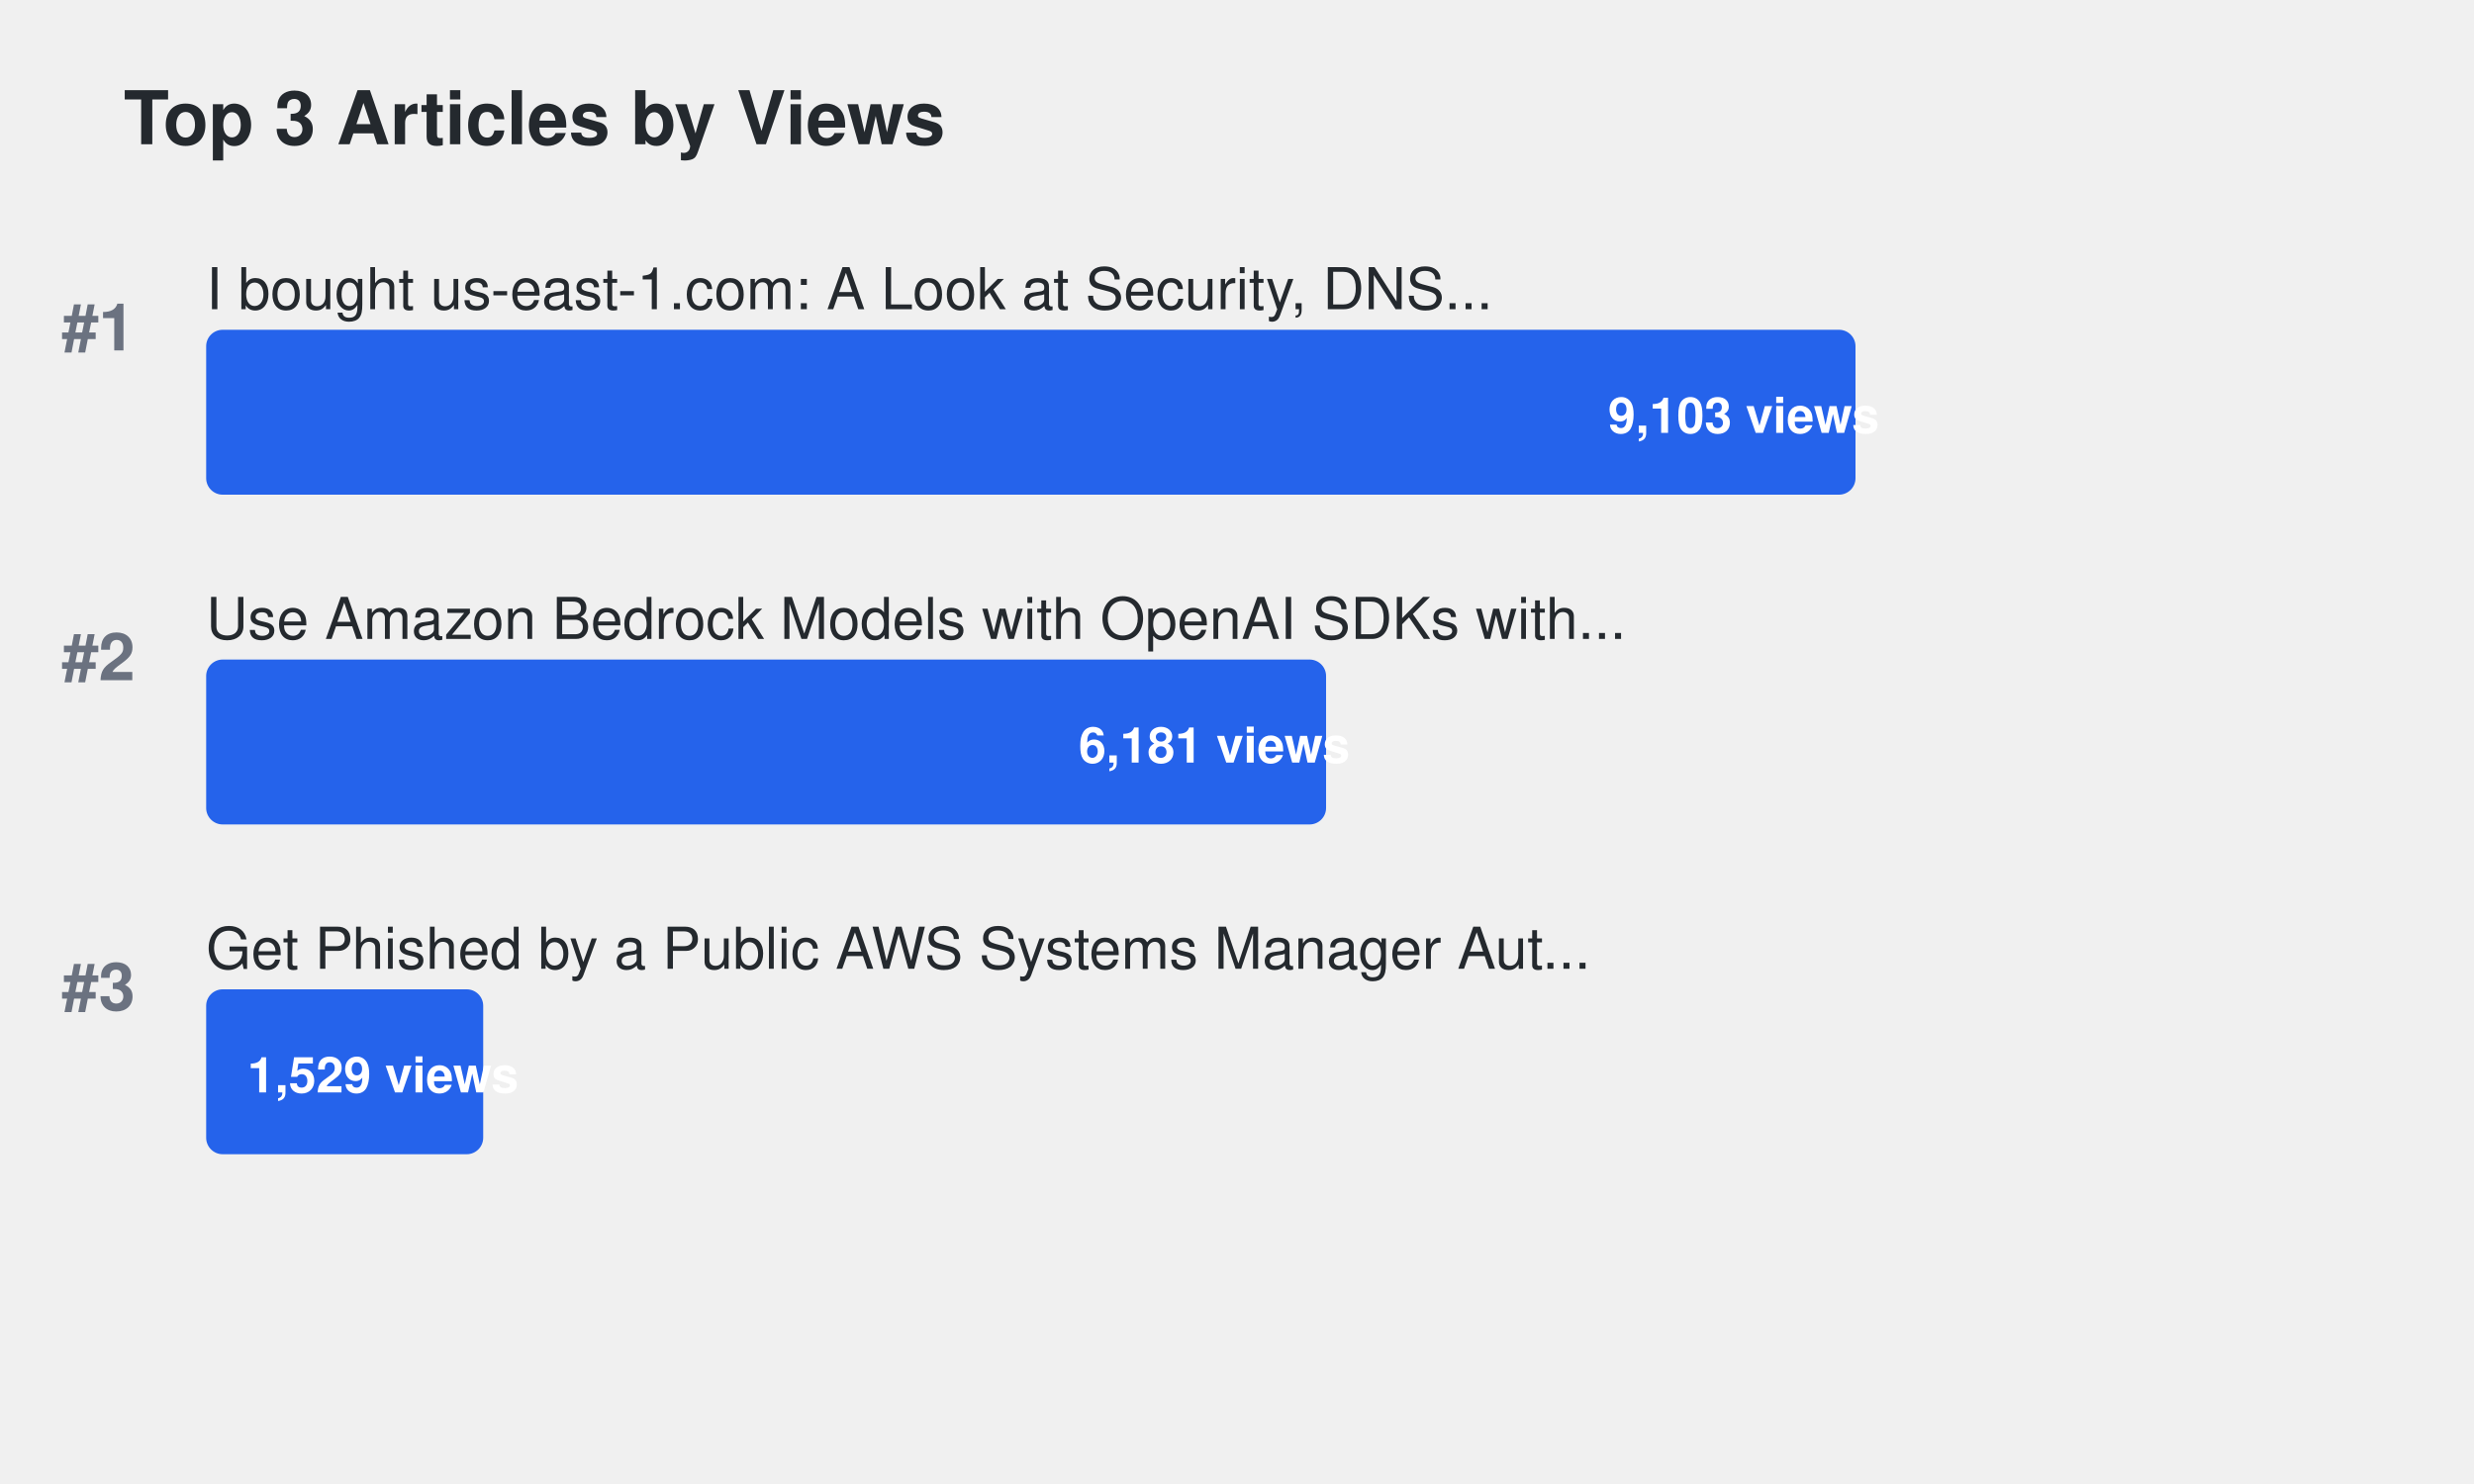
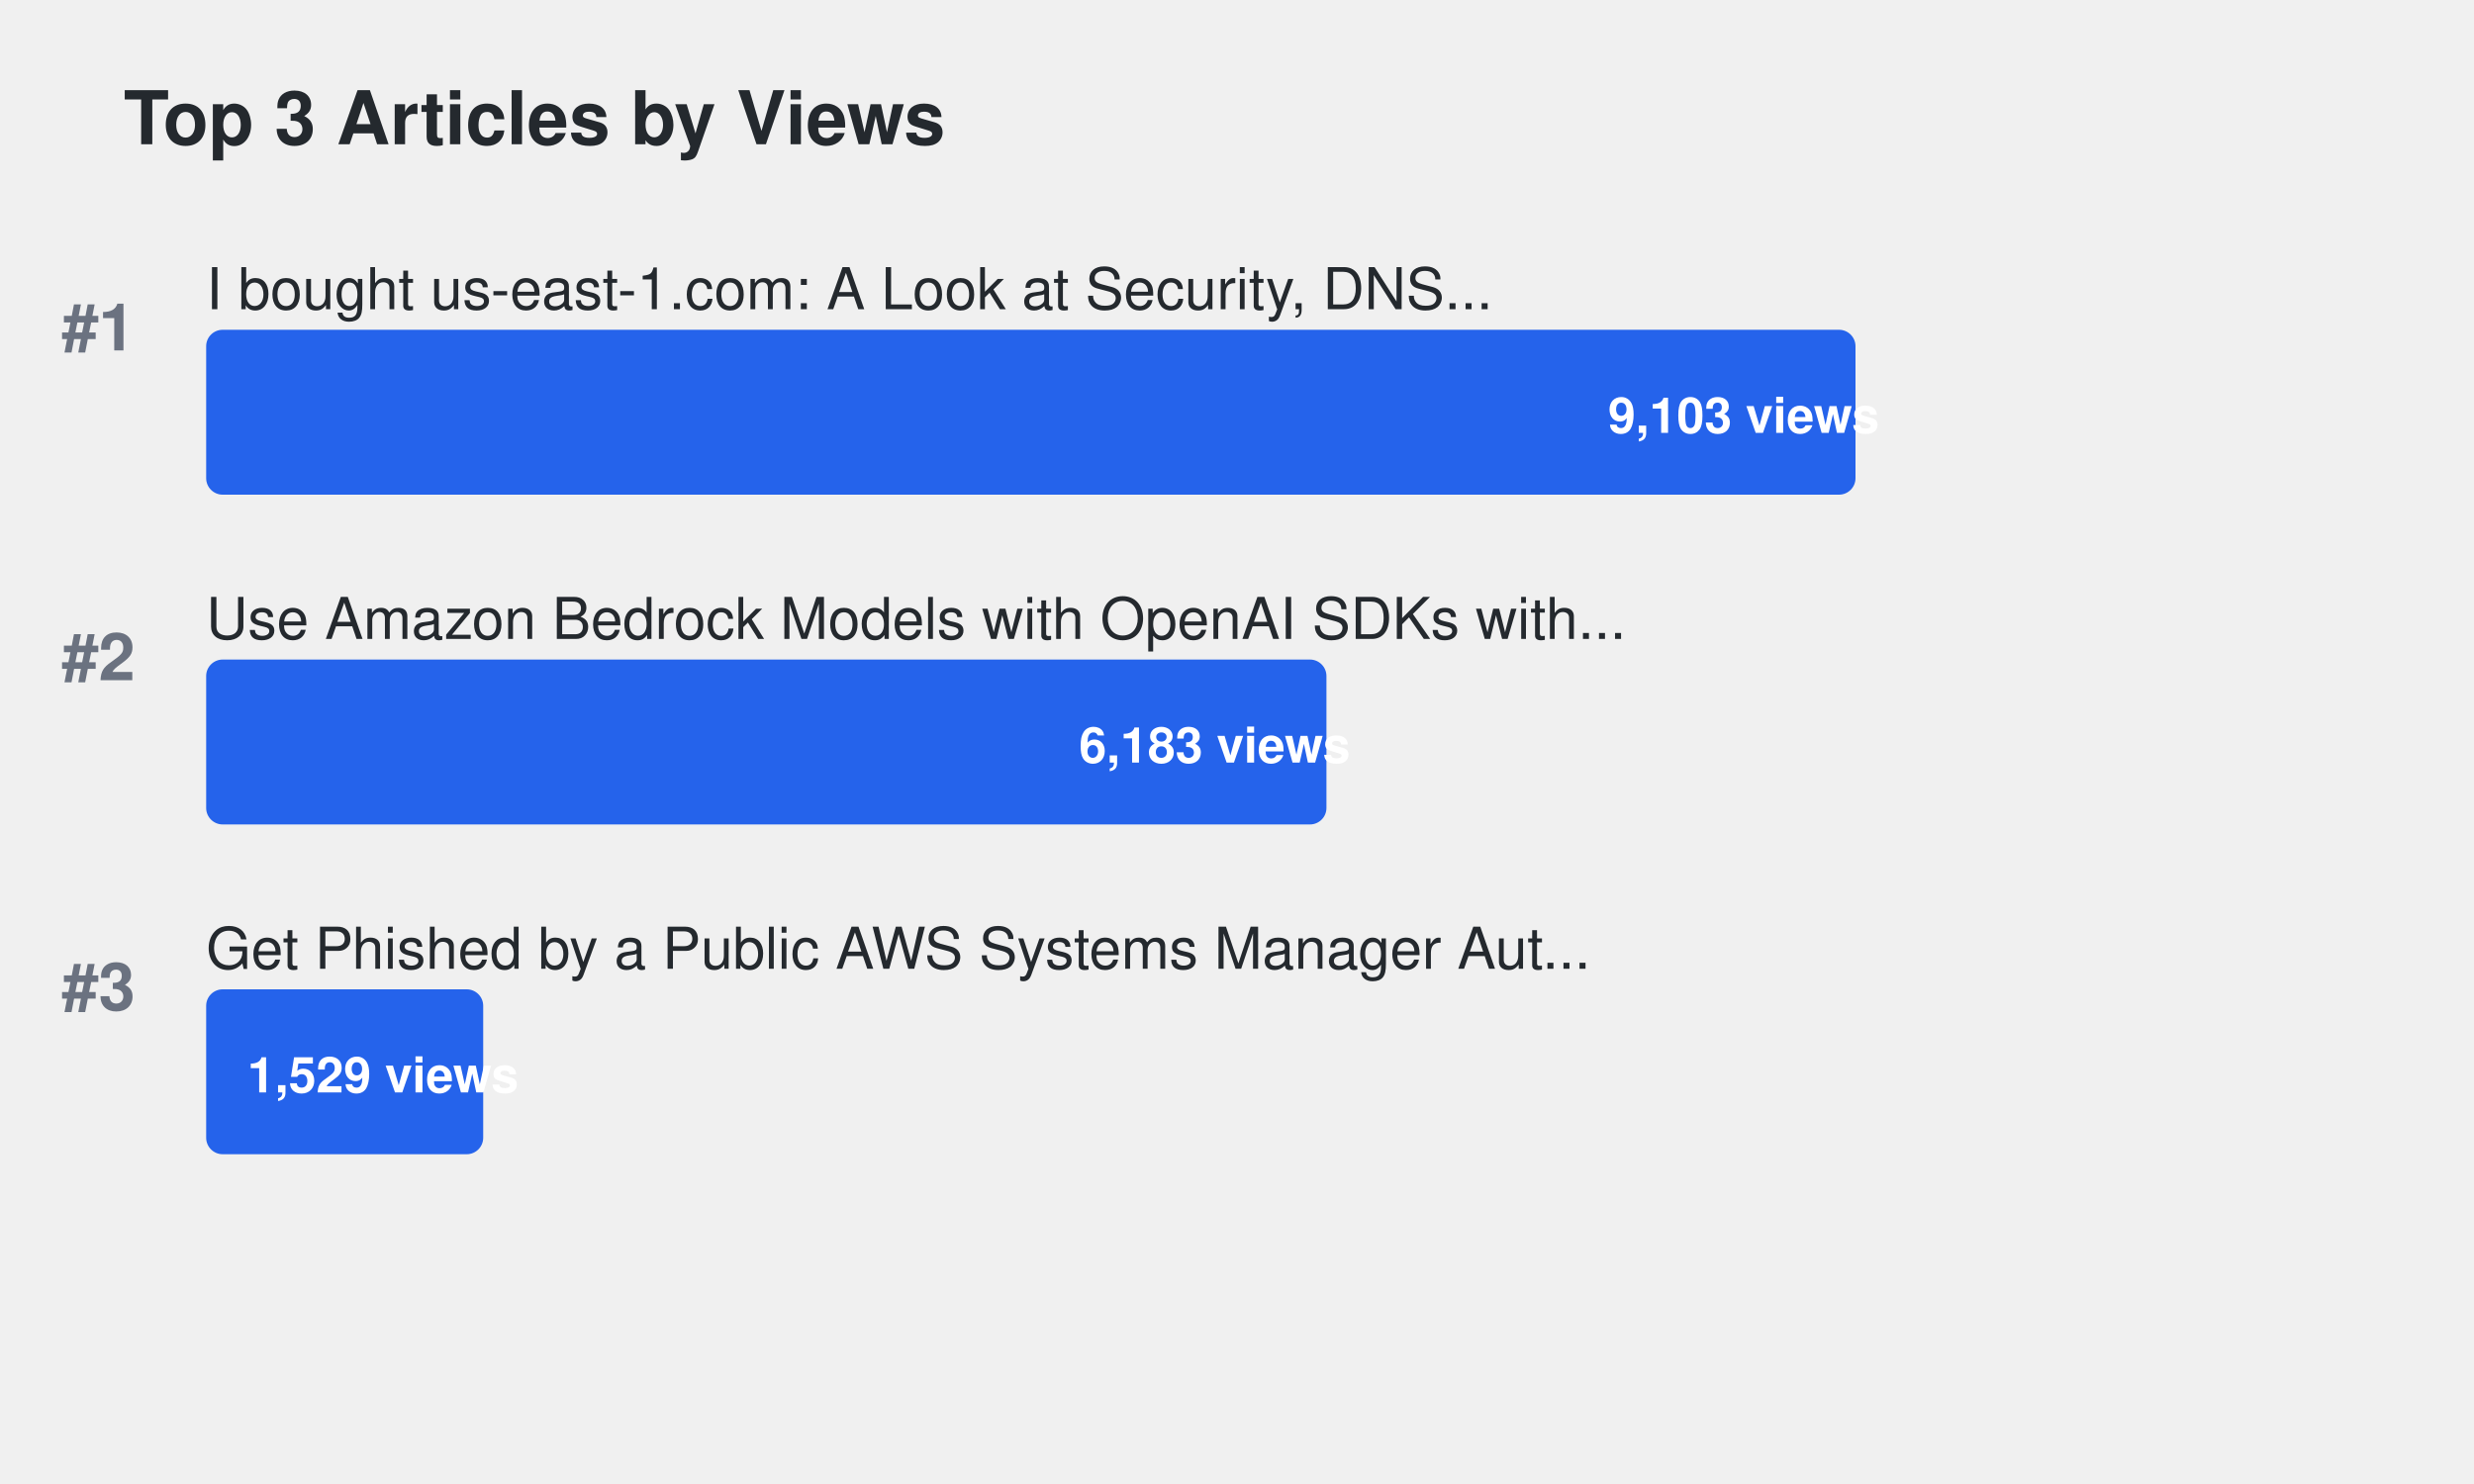
<svg xmlns="http://www.w3.org/2000/svg" width="600" height="360">
  <defs>
    <style>
.title { font-family: -apple-system, BlinkMacSystemFont, "Segoe UI", Helvetica, Arial, sans-serif; font-size: 18px; font-weight: 600; fill: #24292e; }
.article-title { font-family: -apple-system, BlinkMacSystemFont, "Segoe UI", Helvetica, Arial, sans-serif; font-size: 14px; font-weight: 500; fill: #24292e; }
.metric-value { font-family: -apple-system, BlinkMacSystemFont, "Segoe UI", Helvetica, Arial, sans-serif; font-size: 12px; font-weight: 600; fill: #ffffff; }
.rank { font-family: -apple-system, BlinkMacSystemFont, "Segoe UI", Helvetica, Arial, sans-serif; font-size: 16px; font-weight: 700; fill: #6b7280; }
.bar { rx: 4; ry: 4; }
.bar:hover { opacity: 0.8; cursor: pointer; }
a { text-decoration: none; }
a:hover .article-title { fill: #0969da; text-decoration: underline; }
a:hover .bar { opacity: 0.9; }
</style>
  </defs>
  <text x="30" y="35" class="title">Top 3 Articles by Views</text>
  <text x="15" y="85" class="rank">#1</text>
  <a href="https://dev.to/aws-builders/i-bought-us-east-1com-a-look-at-security-dns-traffic-and-protecting-aws-users-15ng" target="_blank">
    <text x="50" y="75" class="article-title">I bought us-east-1.com: A Look at Security, DNS...</text>
    <rect x="50" y="80" width="400.0" height="40" fill="#2563eb" class="bar">
</rect>
    <text x="390.0" y="105" class="metric-value" fill="#ffffff">9,103 views</text>
  </a>
  <text x="15" y="165" class="rank">#2</text>
  <a href="https://dev.to/aws-builders/use-amazon-bedrock-models-via-an-openai-api-compatible-serverless-endpoint-now-without-fixed-cost-5hf5" target="_blank">
    <text x="50" y="155" class="article-title">Use Amazon Bedrock Models with OpenAI SDKs with...</text>
-     <rect x="50" y="160" width="271.603" height="40" fill="#2563eb" class="bar">
+     <rect x="50" y="160" width="271.691" height="40" fill="#2563eb" class="bar">
</rect>
-     <text x="261.603" y="185" class="metric-value" fill="#ffffff">6,181 views</text>
+     <text x="261.691" y="185" class="metric-value" fill="#ffffff">6,183 views</text>
  </a>
  <text x="15" y="245" class="rank">#3</text>
  <a href="https://dev.to/aws-builders/get-phished-by-a-public-aws-systems-manager-automation-document-2die" target="_blank">
    <text x="50" y="235" class="article-title">Get Phished by a Public AWS Systems Manager Aut...</text>
    <rect x="50" y="240" width="67.187" height="40" fill="#2563eb" class="bar">
</rect>
    <text x="60" y="265" class="metric-value" fill="#24292e">1,529 views</text>
  </a>
</svg>
